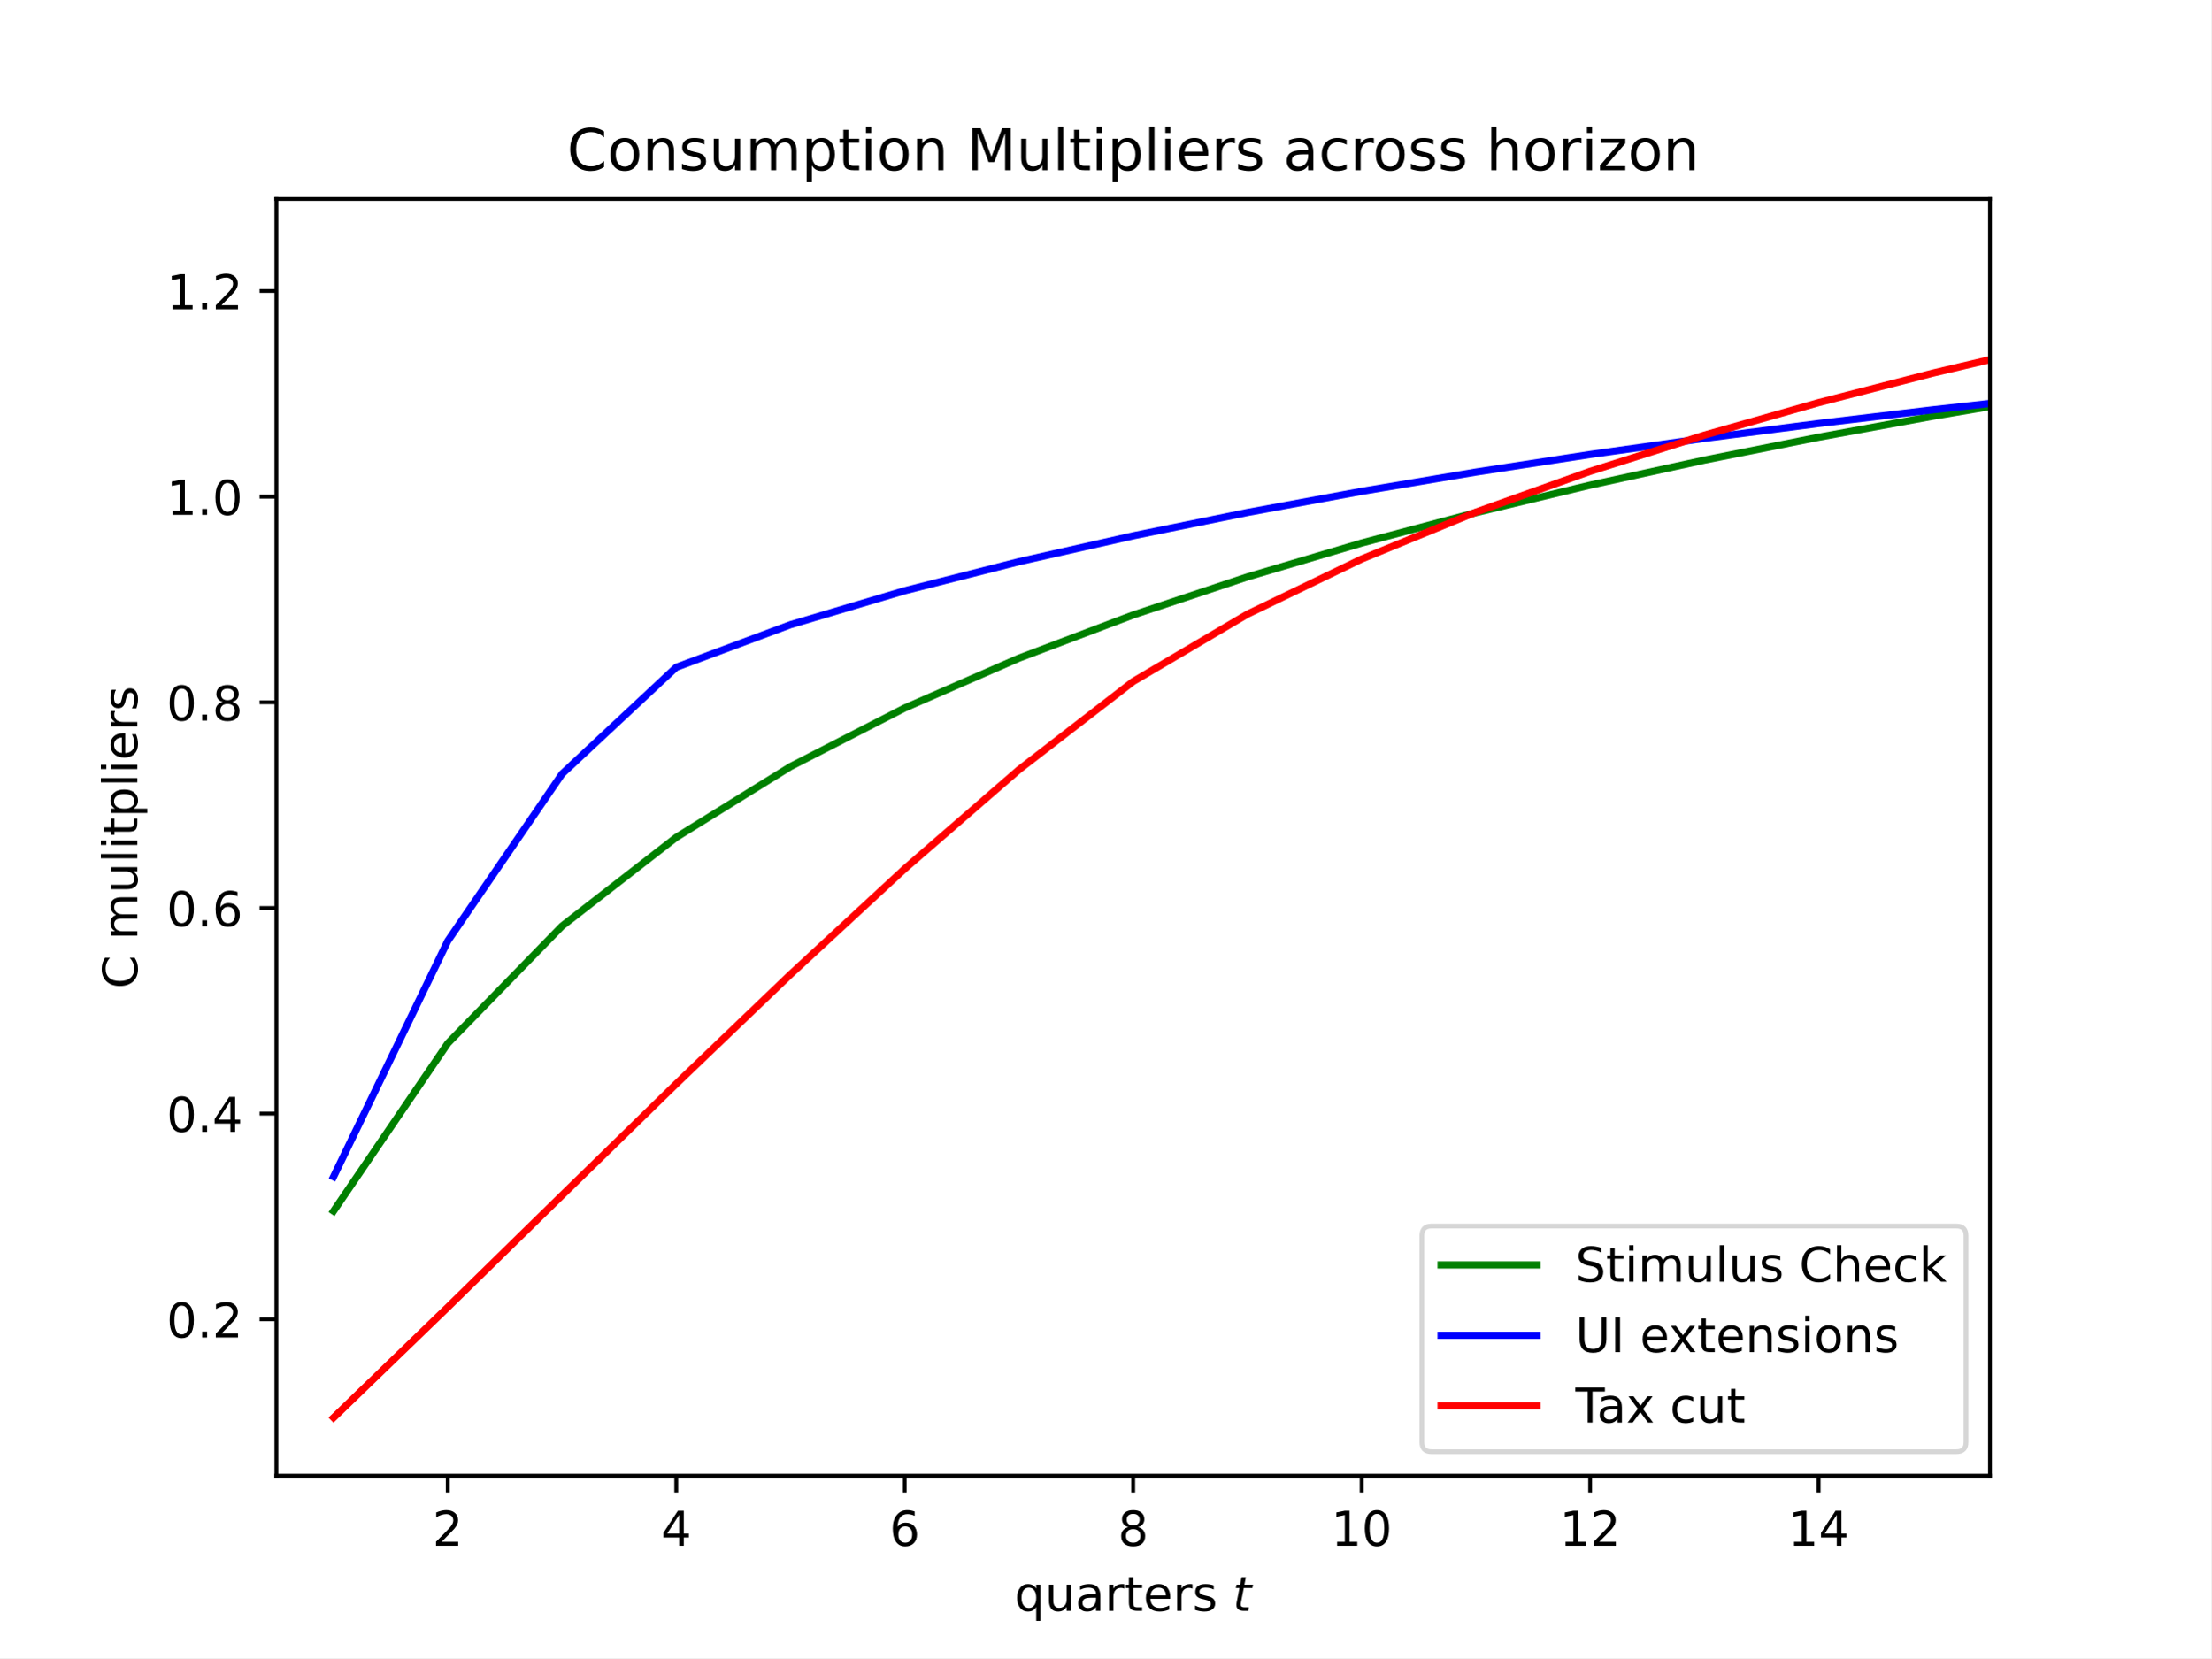
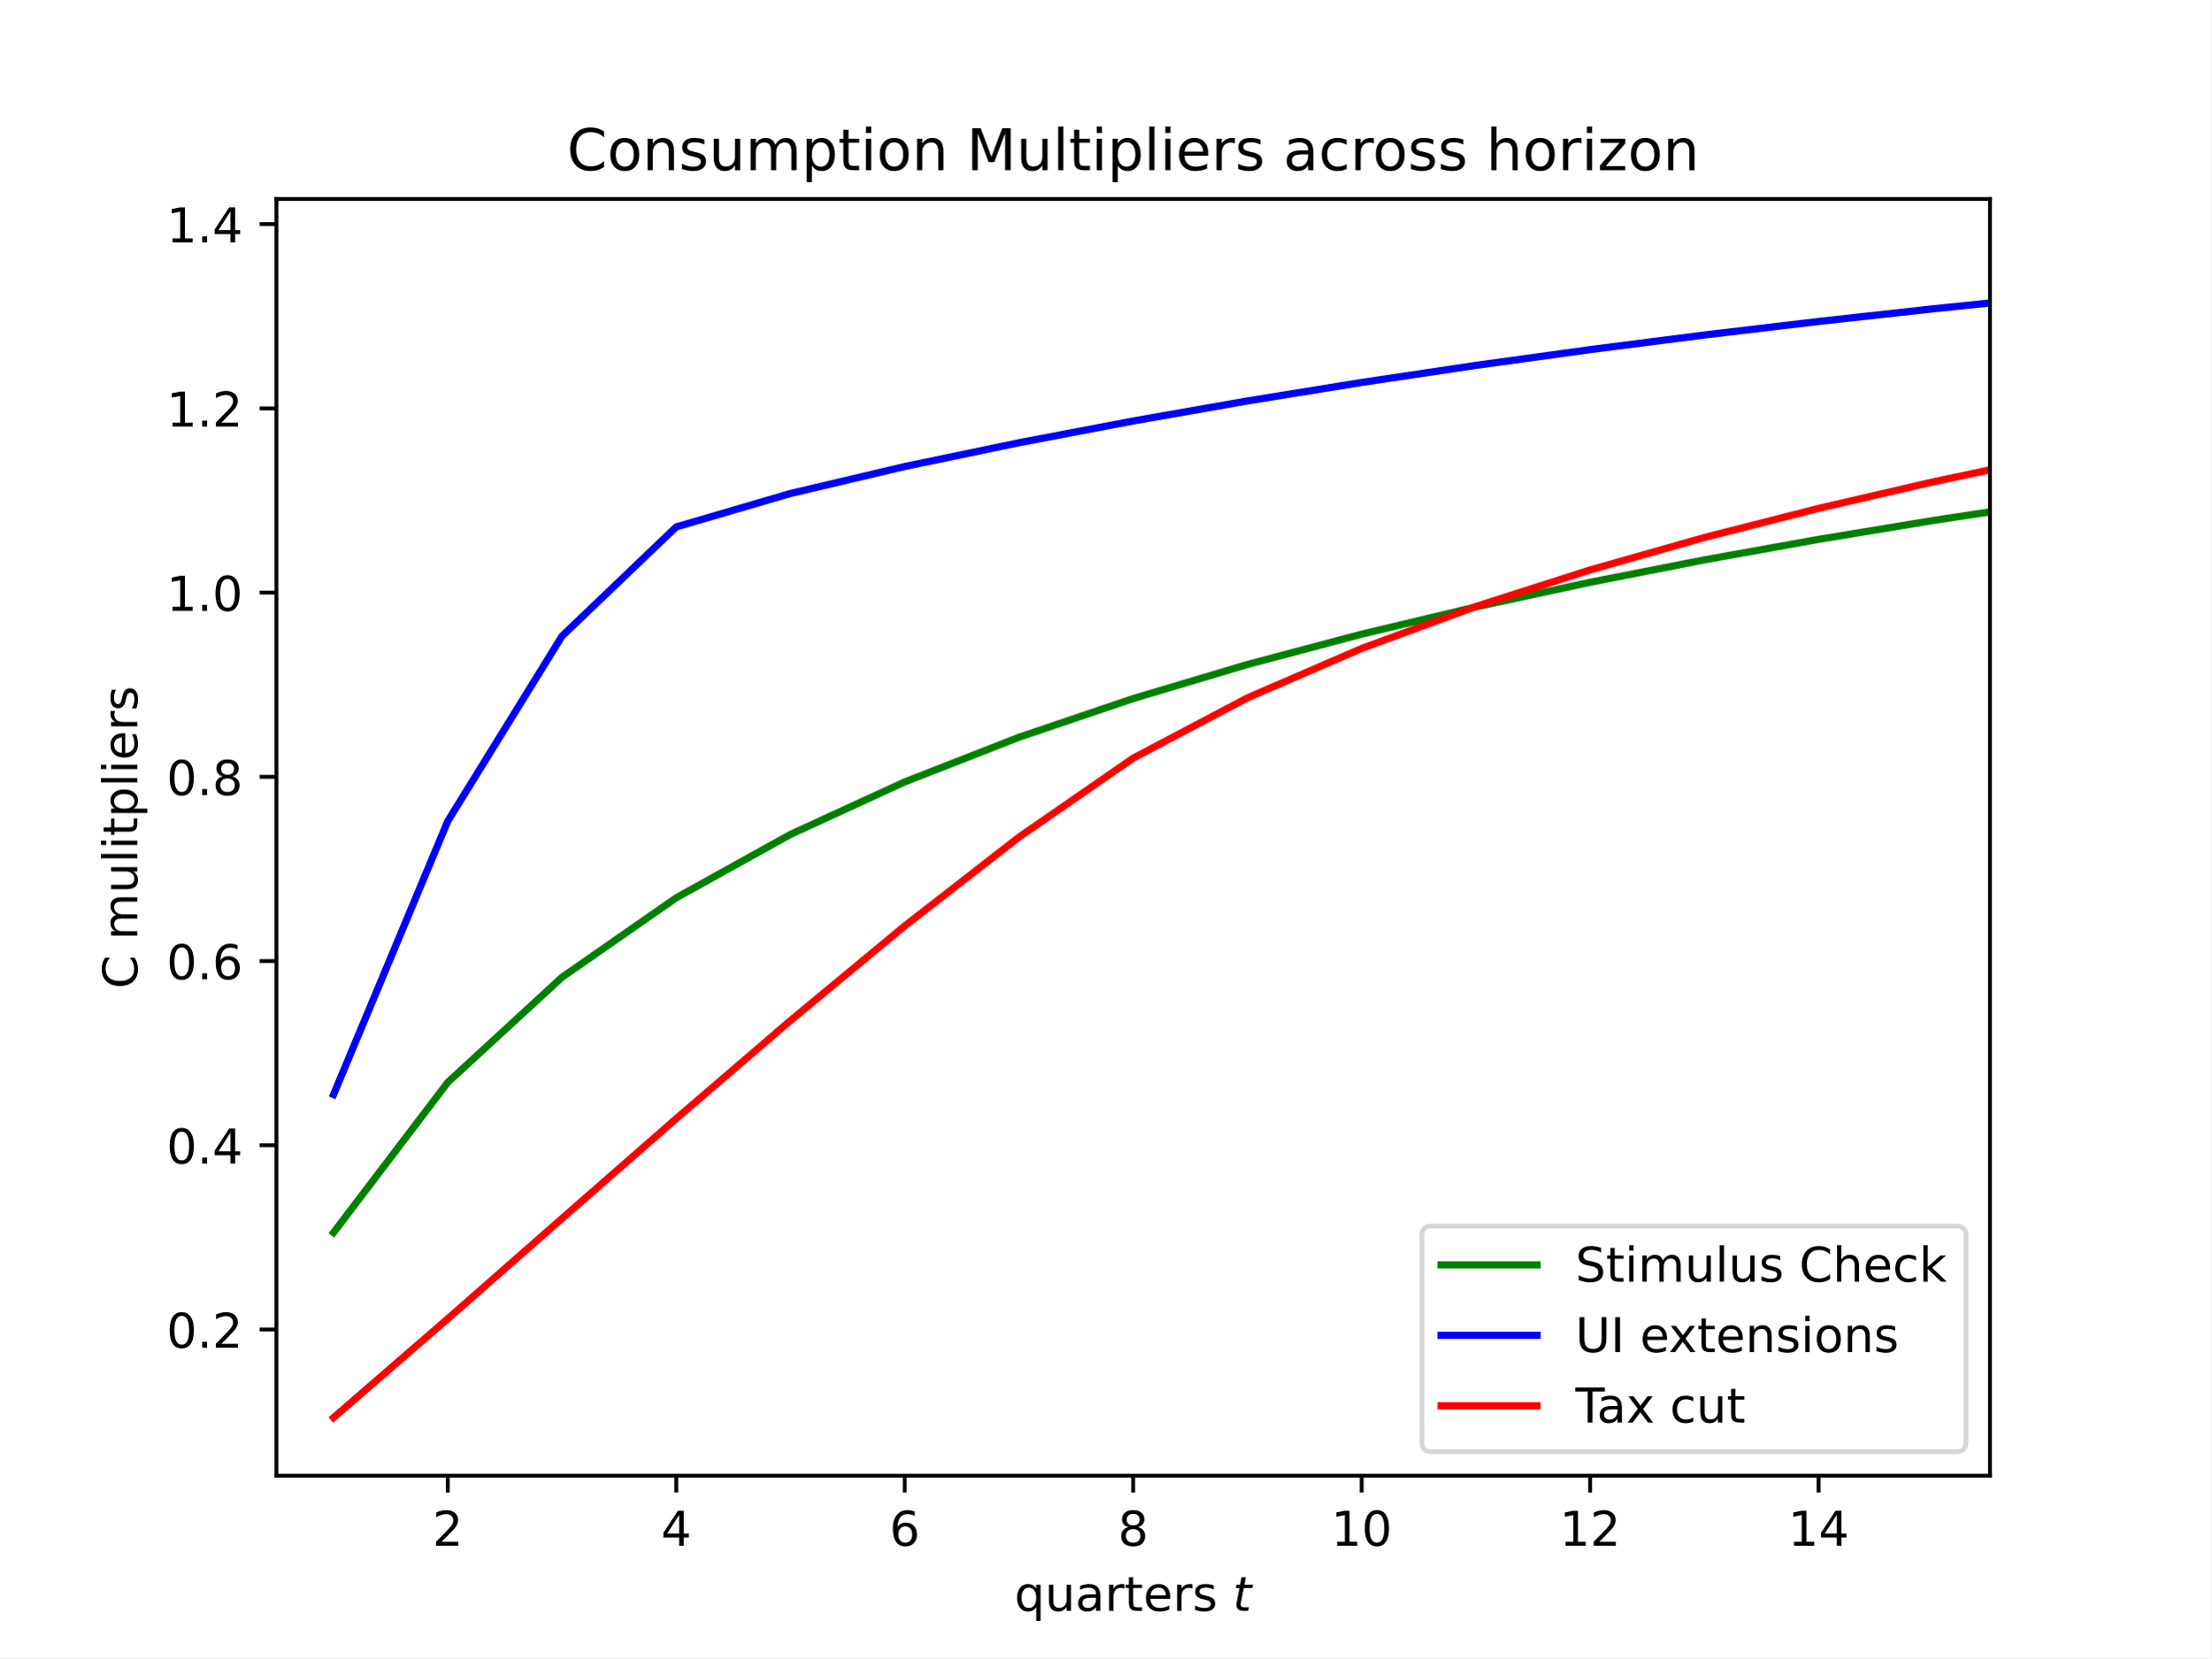
<svg xmlns="http://www.w3.org/2000/svg" xmlns:xlink="http://www.w3.org/1999/xlink" width="460.8pt" height="345.6pt" viewBox="0 0 460.8 345.6" version="1.1">
  <defs>
    <style type="text/css">*{stroke-linejoin: round; stroke-linecap: butt}</style>
  </defs>
  <g id="figure_1">
    <g id="patch_1">
      <path d="M 0 345.6  L 460.8 345.6  L 460.8 0  L 0 0  z " style="fill: #ffffff" />
    </g>
    <g id="axes_1">
      <g id="patch_2">
        <path d="M 57.6 307.584  L 414.72 307.584  L 414.72 41.472  L 57.6 41.472  z " style="fill: #ffffff" />
      </g>
      <g id="matplotlib.axis_1">
        <g id="xtick_1">
          <g id="line2d_1">
            <defs>
-               <path id="mcbf4e73755" d="M 0 0  L 0 3.5  " style="stroke: #000000; stroke-width: 0.8" />
-             </defs>
-             <g>
-               <use xlink:href="#mcbf4e73755" x="93.312" y="307.584" style="stroke: #000000; stroke-width: 0.8" />
+               <path id="m97ea730368" d="M 0 0  L 0 3.5  " style="stroke: #000000; stroke-width: 0.8" />
+             </defs>
+             <g>
+               <use xlink:href="#m97ea730368" x="93.312" y="307.584" style="stroke: #000000; stroke-width: 0.8" />
            </g>
          </g>
          <g id="text_1">
            <g transform="translate(90.13075 322.1824) scale(0.1 -0.1)">
              <defs>
                <path id="DejaVuSans-32" d="M 1228 531  L 3431 531  L 3431 0  L 469 0  L 469 531  Q 828 903 1448 1529  Q 2069 2156 2228 2338  Q 2531 2678 2651 2914  Q 2772 3150 2772 3378  Q 2772 3750 2511 3984  Q 2250 4219 1831 4219  Q 1534 4219 1204 4116  Q 875 4013 500 3803  L 500 4441  Q 881 4594 1212 4672  Q 1544 4750 1819 4750  Q 2544 4750 2975 4387  Q 3406 4025 3406 3419  Q 3406 3131 3298 2873  Q 3191 2616 2906 2266  Q 2828 2175 2409 1742  Q 1991 1309 1228 531  z " transform="scale(0.015625)" />
              </defs>
              <use xlink:href="#DejaVuSans-32" />
            </g>
          </g>
        </g>
        <g id="xtick_2">
          <g id="line2d_2">
            <g>
-               <use xlink:href="#mcbf4e73755" x="140.928" y="307.584" style="stroke: #000000; stroke-width: 0.8" />
+               <use xlink:href="#m97ea730368" x="140.928" y="307.584" style="stroke: #000000; stroke-width: 0.8" />
            </g>
          </g>
          <g id="text_2">
            <g transform="translate(137.7467 322.1824) scale(0.1 -0.1)">
              <defs>
                <path id="DejaVuSans-34" d="M 2419 4116  L 825 1625  L 2419 1625  L 2419 4116  z M 2253 4666  L 3047 4666  L 3047 1625  L 3713 1625  L 3713 1100  L 3047 1100  L 3047 0  L 2419 0  L 2419 1100  L 313 1100  L 313 1709  L 2253 4666  z " transform="scale(0.015625)" />
              </defs>
              <use xlink:href="#DejaVuSans-34" />
            </g>
          </g>
        </g>
        <g id="xtick_3">
          <g id="line2d_3">
            <g>
-               <use xlink:href="#mcbf4e73755" x="188.544" y="307.584" style="stroke: #000000; stroke-width: 0.8" />
+               <use xlink:href="#m97ea730368" x="188.544" y="307.584" style="stroke: #000000; stroke-width: 0.8" />
            </g>
          </g>
          <g id="text_3">
            <g transform="translate(185.3628 322.1824) scale(0.1 -0.1)">
              <defs>
                <path id="DejaVuSans-36" d="M 2113 2584  Q 1688 2584 1439 2293  Q 1191 2003 1191 1497  Q 1191 994 1439 701  Q 1688 409 2113 409  Q 2538 409 2786 701  Q 3034 994 3034 1497  Q 3034 2003 2786 2293  Q 2538 2584 2113 2584  z M 3366 4563  L 3366 3988  Q 3128 4100 2886 4159  Q 2644 4219 2406 4219  Q 1781 4219 1451 3797  Q 1122 3375 1075 2522  Q 1259 2794 1537 2939  Q 1816 3084 2150 3084  Q 2853 3084 3261 2657  Q 3669 2231 3669 1497  Q 3669 778 3244 343  Q 2819 -91 2113 -91  Q 1303 -91 875 529  Q 447 1150 447 2328  Q 447 3434 972 4092  Q 1497 4750 2381 4750  Q 2619 4750 2861 4703  Q 3103 4656 3366 4563  z " transform="scale(0.015625)" />
              </defs>
              <use xlink:href="#DejaVuSans-36" />
            </g>
          </g>
        </g>
        <g id="xtick_4">
          <g id="line2d_4">
            <g>
-               <use xlink:href="#mcbf4e73755" x="236.16" y="307.584" style="stroke: #000000; stroke-width: 0.8" />
+               <use xlink:href="#m97ea730368" x="236.16" y="307.584" style="stroke: #000000; stroke-width: 0.8" />
            </g>
          </g>
          <g id="text_4">
            <g transform="translate(232.9787 322.1824) scale(0.1 -0.1)">
              <defs>
                <path id="DejaVuSans-38" d="M 2034 2216  Q 1584 2216 1326 1975  Q 1069 1734 1069 1313  Q 1069 891 1326 650  Q 1584 409 2034 409  Q 2484 409 2743 651  Q 3003 894 3003 1313  Q 3003 1734 2745 1975  Q 2488 2216 2034 2216  z M 1403 2484  Q 997 2584 770 2862  Q 544 3141 544 3541  Q 544 4100 942 4425  Q 1341 4750 2034 4750  Q 2731 4750 3128 4425  Q 3525 4100 3525 3541  Q 3525 3141 3298 2862  Q 3072 2584 2669 2484  Q 3125 2378 3379 2068  Q 3634 1759 3634 1313  Q 3634 634 3220 271  Q 2806 -91 2034 -91  Q 1263 -91 848 271  Q 434 634 434 1313  Q 434 1759 690 2068  Q 947 2378 1403 2484  z M 1172 3481  Q 1172 3119 1398 2916  Q 1625 2713 2034 2713  Q 2441 2713 2670 2916  Q 2900 3119 2900 3481  Q 2900 3844 2670 4047  Q 2441 4250 2034 4250  Q 1625 4250 1398 4047  Q 1172 3844 1172 3481  z " transform="scale(0.015625)" />
              </defs>
              <use xlink:href="#DejaVuSans-38" />
            </g>
          </g>
        </g>
        <g id="xtick_5">
          <g id="line2d_5">
            <g>
-               <use xlink:href="#mcbf4e73755" x="283.776" y="307.584" style="stroke: #000000; stroke-width: 0.8" />
+               <use xlink:href="#m97ea730368" x="283.776" y="307.584" style="stroke: #000000; stroke-width: 0.8" />
            </g>
          </g>
          <g id="text_5">
            <g transform="translate(277.4135 322.1824) scale(0.1 -0.1)">
              <defs>
                <path id="DejaVuSans-31" d="M 794 531  L 1825 531  L 1825 4091  L 703 3866  L 703 4441  L 1819 4666  L 2450 4666  L 2450 531  L 3481 531  L 3481 0  L 794 0  L 794 531  z " transform="scale(0.015625)" />
                <path id="DejaVuSans-30" d="M 2034 4250  Q 1547 4250 1301 3770  Q 1056 3291 1056 2328  Q 1056 1369 1301 889  Q 1547 409 2034 409  Q 2525 409 2770 889  Q 3016 1369 3016 2328  Q 3016 3291 2770 3770  Q 2525 4250 2034 4250  z M 2034 4750  Q 2819 4750 3233 4129  Q 3647 3509 3647 2328  Q 3647 1150 3233 529  Q 2819 -91 2034 -91  Q 1250 -91 836 529  Q 422 1150 422 2328  Q 422 3509 836 4129  Q 1250 4750 2034 4750  z " transform="scale(0.015625)" />
              </defs>
              <use xlink:href="#DejaVuSans-31" />
              <use xlink:href="#DejaVuSans-30" x="63.623" />
            </g>
          </g>
        </g>
        <g id="xtick_6">
          <g id="line2d_6">
            <g>
-               <use xlink:href="#mcbf4e73755" x="331.392" y="307.584" style="stroke: #000000; stroke-width: 0.8" />
+               <use xlink:href="#m97ea730368" x="331.392" y="307.584" style="stroke: #000000; stroke-width: 0.8" />
            </g>
          </g>
          <g id="text_6">
            <g transform="translate(325.0295 322.1824) scale(0.1 -0.1)">
              <use xlink:href="#DejaVuSans-31" />
              <use xlink:href="#DejaVuSans-32" x="63.623" />
            </g>
          </g>
        </g>
        <g id="xtick_7">
          <g id="line2d_7">
            <g>
-               <use xlink:href="#mcbf4e73755" x="379.008" y="307.584" style="stroke: #000000; stroke-width: 0.8" />
+               <use xlink:href="#m97ea730368" x="379.008" y="307.584" style="stroke: #000000; stroke-width: 0.8" />
            </g>
          </g>
          <g id="text_7">
            <g transform="translate(372.6455 322.1824) scale(0.1 -0.1)">
              <use xlink:href="#DejaVuSans-31" />
              <use xlink:href="#DejaVuSans-34" x="63.623" />
            </g>
          </g>
        </g>
        <g id="text_8">
          <g transform="translate(211.41 335.8403) scale(0.1 -0.1)">
            <defs>
              <path id="DejaVuSans-71" d="M 947 1747  Q 947 1113 1208 752  Q 1469 391 1925 391  Q 2381 391 2643 752  Q 2906 1113 2906 1747  Q 2906 2381 2643 2742  Q 2381 3103 1925 3103  Q 1469 3103 1208 2742  Q 947 2381 947 1747  z M 2906 525  Q 2725 213 2448 61  Q 2172 -91 1784 -91  Q 1150 -91 751 415  Q 353 922 353 1747  Q 353 2572 751 3078  Q 1150 3584 1784 3584  Q 2172 3584 2448 3432  Q 2725 3281 2906 2969  L 2906 3500  L 3481 3500  L 3481 -1331  L 2906 -1331  L 2906 525  z " transform="scale(0.015625)" />
              <path id="DejaVuSans-75" d="M 544 1381  L 544 3500  L 1119 3500  L 1119 1403  Q 1119 906 1312 657  Q 1506 409 1894 409  Q 2359 409 2629 706  Q 2900 1003 2900 1516  L 2900 3500  L 3475 3500  L 3475 0  L 2900 0  L 2900 538  Q 2691 219 2414 64  Q 2138 -91 1772 -91  Q 1169 -91 856 284  Q 544 659 544 1381  z M 1991 3584  L 1991 3584  z " transform="scale(0.015625)" />
              <path id="DejaVuSans-61" d="M 2194 1759  Q 1497 1759 1228 1600  Q 959 1441 959 1056  Q 959 750 1161 570  Q 1363 391 1709 391  Q 2188 391 2477 730  Q 2766 1069 2766 1631  L 2766 1759  L 2194 1759  z M 3341 1997  L 3341 0  L 2766 0  L 2766 531  Q 2569 213 2275 61  Q 1981 -91 1556 -91  Q 1019 -91 701 211  Q 384 513 384 1019  Q 384 1609 779 1909  Q 1175 2209 1959 2209  L 2766 2209  L 2766 2266  Q 2766 2663 2505 2880  Q 2244 3097 1772 3097  Q 1472 3097 1187 3025  Q 903 2953 641 2809  L 641 3341  Q 956 3463 1253 3523  Q 1550 3584 1831 3584  Q 2591 3584 2966 3190  Q 3341 2797 3341 1997  z " transform="scale(0.015625)" />
              <path id="DejaVuSans-72" d="M 2631 2963  Q 2534 3019 2420 3045  Q 2306 3072 2169 3072  Q 1681 3072 1420 2755  Q 1159 2438 1159 1844  L 1159 0  L 581 0  L 581 3500  L 1159 3500  L 1159 2956  Q 1341 3275 1631 3429  Q 1922 3584 2338 3584  Q 2397 3584 2469 3576  Q 2541 3569 2628 3553  L 2631 2963  z " transform="scale(0.015625)" />
              <path id="DejaVuSans-74" d="M 1172 4494  L 1172 3500  L 2356 3500  L 2356 3053  L 1172 3053  L 1172 1153  Q 1172 725 1289 603  Q 1406 481 1766 481  L 2356 481  L 2356 0  L 1766 0  Q 1100 0 847 248  Q 594 497 594 1153  L 594 3053  L 172 3053  L 172 3500  L 594 3500  L 594 4494  L 1172 4494  z " transform="scale(0.015625)" />
              <path id="DejaVuSans-65" d="M 3597 1894  L 3597 1613  L 953 1613  Q 991 1019 1311 708  Q 1631 397 2203 397  Q 2534 397 2845 478  Q 3156 559 3463 722  L 3463 178  Q 3153 47 2828 -22  Q 2503 -91 2169 -91  Q 1331 -91 842 396  Q 353 884 353 1716  Q 353 2575 817 3079  Q 1281 3584 2069 3584  Q 2775 3584 3186 3129  Q 3597 2675 3597 1894  z M 3022 2063  Q 3016 2534 2758 2815  Q 2500 3097 2075 3097  Q 1594 3097 1305 2825  Q 1016 2553 972 2059  L 3022 2063  z " transform="scale(0.015625)" />
              <path id="DejaVuSans-73" d="M 2834 3397  L 2834 2853  Q 2591 2978 2328 3040  Q 2066 3103 1784 3103  Q 1356 3103 1142 2972  Q 928 2841 928 2578  Q 928 2378 1081 2264  Q 1234 2150 1697 2047  L 1894 2003  Q 2506 1872 2764 1633  Q 3022 1394 3022 966  Q 3022 478 2636 193  Q 2250 -91 1575 -91  Q 1294 -91 989 -36  Q 684 19 347 128  L 347 722  Q 666 556 975 473  Q 1284 391 1588 391  Q 1994 391 2212 530  Q 2431 669 2431 922  Q 2431 1156 2273 1281  Q 2116 1406 1581 1522  L 1381 1569  Q 847 1681 609 1914  Q 372 2147 372 2553  Q 372 3047 722 3315  Q 1072 3584 1716 3584  Q 2034 3584 2315 3537  Q 2597 3491 2834 3397  z " transform="scale(0.015625)" />
              <path id="DejaVuSans-20" transform="scale(0.015625)" />
              <path id="DejaVuSans-Oblique-74" d="M 2706 3500  L 2619 3053  L 1472 3053  L 1100 1153  Q 1081 1047 1072 975  Q 1063 903 1063 863  Q 1063 663 1183 572  Q 1303 481 1569 481  L 2150 481  L 2053 0  L 1503 0  Q 991 0 739 200  Q 488 400 488 806  Q 488 878 497 964  Q 506 1050 525 1153  L 897 3053  L 409 3053  L 500 3500  L 978 3500  L 1172 4494  L 1747 4494  L 1556 3500  L 2706 3500  z " transform="scale(0.015625)" />
            </defs>
            <use xlink:href="#DejaVuSans-71" transform="translate(0 0.78125)" />
            <use xlink:href="#DejaVuSans-75" transform="translate(63.47656 0.78125)" />
            <use xlink:href="#DejaVuSans-61" transform="translate(126.8555 0.78125)" />
            <use xlink:href="#DejaVuSans-72" transform="translate(188.1348 0.78125)" />
            <use xlink:href="#DejaVuSans-74" transform="translate(229.248 0.78125)" />
            <use xlink:href="#DejaVuSans-65" transform="translate(268.457 0.78125)" />
            <use xlink:href="#DejaVuSans-72" transform="translate(329.9805 0.78125)" />
            <use xlink:href="#DejaVuSans-73" transform="translate(371.0938 0.78125)" />
            <use xlink:href="#DejaVuSans-20" transform="translate(423.1934 0.78125)" />
            <use xlink:href="#DejaVuSans-Oblique-74" transform="translate(454.9805 0.78125)" />
          </g>
        </g>
      </g>
      <g id="matplotlib.axis_2">
        <g id="ytick_1">
          <g id="line2d_8">
            <defs>
-               <path id="m6ea2e66359" d="M 0 0  L -3.5 0  " style="stroke: #000000; stroke-width: 0.8" />
-             </defs>
-             <g>
-               <use xlink:href="#m6ea2e66359" x="57.6" y="274.983" style="stroke: #000000; stroke-width: 0.8" />
+               <path id="m1422078fab" d="M 0 0  L -3.5 0  " style="stroke: #000000; stroke-width: 0.8" />
+             </defs>
+             <g>
+               <use xlink:href="#m1422078fab" x="57.6" y="277.119" style="stroke: #000000; stroke-width: 0.8" />
            </g>
          </g>
          <g id="text_9">
-             <g transform="translate(34.69687 278.7825) scale(0.1 -0.1)">
+             <g transform="translate(34.69687 280.9183) scale(0.1 -0.1)">
              <defs>
                <path id="DejaVuSans-2e" d="M 684 794  L 1344 794  L 1344 0  L 684 0  L 684 794  z " transform="scale(0.015625)" />
              </defs>
              <use xlink:href="#DejaVuSans-30" />
              <use xlink:href="#DejaVuSans-2e" x="63.623" />
              <use xlink:href="#DejaVuSans-32" x="95.41" />
            </g>
          </g>
        </g>
        <g id="ytick_2">
          <g id="line2d_9">
            <g>
-               <use xlink:href="#m6ea2e66359" x="57.6" y="232.116" style="stroke: #000000; stroke-width: 0.8" />
+               <use xlink:href="#m1422078fab" x="57.6" y="238.717" style="stroke: #000000; stroke-width: 0.8" />
            </g>
          </g>
          <g id="text_10">
-             <g transform="translate(34.69687 235.9153) scale(0.1 -0.1)">
+             <g transform="translate(34.69687 242.5161) scale(0.1 -0.1)">
              <use xlink:href="#DejaVuSans-30" />
              <use xlink:href="#DejaVuSans-2e" x="63.623" />
              <use xlink:href="#DejaVuSans-34" x="95.41" />
            </g>
          </g>
        </g>
        <g id="ytick_3">
          <g id="line2d_10">
            <g>
-               <use xlink:href="#m6ea2e66359" x="57.6" y="189.249" style="stroke: #000000; stroke-width: 0.8" />
+               <use xlink:href="#m1422078fab" x="57.6" y="200.315" style="stroke: #000000; stroke-width: 0.8" />
            </g>
          </g>
          <g id="text_11">
-             <g transform="translate(34.69687 193.0481) scale(0.1 -0.1)">
+             <g transform="translate(34.69687 204.1139) scale(0.1 -0.1)">
              <use xlink:href="#DejaVuSans-30" />
              <use xlink:href="#DejaVuSans-2e" x="63.623" />
              <use xlink:href="#DejaVuSans-36" x="95.41" />
            </g>
          </g>
        </g>
        <g id="ytick_4">
          <g id="line2d_11">
            <g>
-               <use xlink:href="#m6ea2e66359" x="57.6" y="146.382" style="stroke: #000000; stroke-width: 0.8" />
+               <use xlink:href="#m1422078fab" x="57.6" y="161.912" style="stroke: #000000; stroke-width: 0.8" />
            </g>
          </g>
          <g id="text_12">
-             <g transform="translate(34.69687 150.1809) scale(0.1 -0.1)">
+             <g transform="translate(34.69687 165.7117) scale(0.1 -0.1)">
              <use xlink:href="#DejaVuSans-30" />
              <use xlink:href="#DejaVuSans-2e" x="63.623" />
              <use xlink:href="#DejaVuSans-38" x="95.41" />
            </g>
          </g>
        </g>
        <g id="ytick_5">
          <g id="line2d_12">
            <g>
-               <use xlink:href="#m6ea2e66359" x="57.6" y="103.514" style="stroke: #000000; stroke-width: 0.8" />
+               <use xlink:href="#m1422078fab" x="57.6" y="123.51" style="stroke: #000000; stroke-width: 0.8" />
            </g>
          </g>
          <g id="text_13">
-             <g transform="translate(34.69687 107.3137) scale(0.1 -0.1)">
+             <g transform="translate(34.69687 127.3095) scale(0.1 -0.1)">
              <use xlink:href="#DejaVuSans-31" />
              <use xlink:href="#DejaVuSans-2e" x="63.623" />
              <use xlink:href="#DejaVuSans-30" x="95.41" />
            </g>
          </g>
        </g>
        <g id="ytick_6">
          <g id="line2d_13">
            <g>
-               <use xlink:href="#m6ea2e66359" x="57.6" y="60.647" style="stroke: #000000; stroke-width: 0.8" />
+               <use xlink:href="#m1422078fab" x="57.6" y="85.108" style="stroke: #000000; stroke-width: 0.8" />
            </g>
          </g>
          <g id="text_14">
-             <g transform="translate(34.69687 64.44647) scale(0.1 -0.1)">
+             <g transform="translate(34.69687 88.90728) scale(0.1 -0.1)">
              <use xlink:href="#DejaVuSans-31" />
              <use xlink:href="#DejaVuSans-2e" x="63.623" />
              <use xlink:href="#DejaVuSans-32" x="95.41" />
            </g>
          </g>
        </g>
-         <g id="text_15">
+         <g id="ytick_7">
+           <g id="line2d_14">
+             <g>
+               <use xlink:href="#m1422078fab" x="57.6" y="46.706" style="stroke: #000000; stroke-width: 0.8" />
+             </g>
+           </g>
+           <g id="text_15">
+             <g transform="translate(34.69687 50.50509) scale(0.1 -0.1)">
+               <use xlink:href="#DejaVuSans-31" />
+               <use xlink:href="#DejaVuSans-2e" x="63.623" />
+               <use xlink:href="#DejaVuSans-34" x="95.41" />
+             </g>
+           </g>
+         </g>
+         <g id="text_16">
          <g transform="translate(28.61719 206.0749) rotate(-90) scale(0.1 -0.1)">
            <defs>
              <path id="DejaVuSans-43" d="M 4122 4306  L 4122 3641  Q 3803 3938 3442 4084  Q 3081 4231 2675 4231  Q 1875 4231 1450 3742  Q 1025 3253 1025 2328  Q 1025 1406 1450 917  Q 1875 428 2675 428  Q 3081 428 3442 575  Q 3803 722 4122 1019  L 4122 359  Q 3791 134 3420 21  Q 3050 -91 2638 -91  Q 1578 -91 968 557  Q 359 1206 359 2328  Q 359 3453 968 4101  Q 1578 4750 2638 4750  Q 3056 4750 3426 4639  Q 3797 4528 4122 4306  z " transform="scale(0.015625)" />
              <path id="DejaVuSans-6d" d="M 3328 2828  Q 3544 3216 3844 3400  Q 4144 3584 4550 3584  Q 5097 3584 5394 3201  Q 5691 2819 5691 2113  L 5691 0  L 5113 0  L 5113 2094  Q 5113 2597 4934 2840  Q 4756 3084 4391 3084  Q 3944 3084 3684 2787  Q 3425 2491 3425 1978  L 3425 0  L 2847 0  L 2847 2094  Q 2847 2600 2669 2842  Q 2491 3084 2119 3084  Q 1678 3084 1418 2786  Q 1159 2488 1159 1978  L 1159 0  L 581 0  L 581 3500  L 1159 3500  L 1159 2956  Q 1356 3278 1631 3431  Q 1906 3584 2284 3584  Q 2666 3584 2933 3390  Q 3200 3197 3328 2828  z " transform="scale(0.015625)" />
              <path id="DejaVuSans-6c" d="M 603 4863  L 1178 4863  L 1178 0  L 603 0  L 603 4863  z " transform="scale(0.015625)" />
              <path id="DejaVuSans-69" d="M 603 3500  L 1178 3500  L 1178 0  L 603 0  L 603 3500  z M 603 4863  L 1178 4863  L 1178 4134  L 603 4134  L 603 4863  z " transform="scale(0.015625)" />
              <path id="DejaVuSans-70" d="M 1159 525  L 1159 -1331  L 581 -1331  L 581 3500  L 1159 3500  L 1159 2969  Q 1341 3281 1617 3432  Q 1894 3584 2278 3584  Q 2916 3584 3314 3078  Q 3713 2572 3713 1747  Q 3713 922 3314 415  Q 2916 -91 2278 -91  Q 1894 -91 1617 61  Q 1341 213 1159 525  z M 3116 1747  Q 3116 2381 2855 2742  Q 2594 3103 2138 3103  Q 1681 3103 1420 2742  Q 1159 2381 1159 1747  Q 1159 1113 1420 752  Q 1681 391 2138 391  Q 2594 391 2855 752  Q 3116 1113 3116 1747  z " transform="scale(0.015625)" />
            </defs>
            <use xlink:href="#DejaVuSans-43" />
            <use xlink:href="#DejaVuSans-20" x="69.824" />
            <use xlink:href="#DejaVuSans-6d" x="101.611" />
            <use xlink:href="#DejaVuSans-75" x="199.023" />
            <use xlink:href="#DejaVuSans-6c" x="262.402" />
            <use xlink:href="#DejaVuSans-69" x="290.186" />
            <use xlink:href="#DejaVuSans-74" x="317.969" />
            <use xlink:href="#DejaVuSans-70" x="357.178" />
            <use xlink:href="#DejaVuSans-6c" x="420.654" />
            <use xlink:href="#DejaVuSans-69" x="448.438" />
            <use xlink:href="#DejaVuSans-65" x="476.221" />
            <use xlink:href="#DejaVuSans-72" x="537.744" />
            <use xlink:href="#DejaVuSans-73" x="578.857" />
          </g>
        </g>
      </g>
-       <g id="line2d_14">
-         <path d="M 69.504 252.43  L 93.312 217.466  L 117.12 193.02  L 140.928 174.53  L 164.736 159.778  L 188.544 147.564  L 212.352 137.177  L 236.16 128.168  L 259.968 120.239  L 283.776 113.181  L 307.584 106.844  L 331.392 101.111  L 355.2 95.895  L 379.008 91.126  L 402.816 86.746  L 426.624 82.708  L 450.432 78.973  L 461.8 77.319  " clip-path="url(#p84a6b31d6b)" style="fill: none; stroke: #008000; stroke-width: 1.5; stroke-linecap: square" />
-       </g>
      <g id="line2d_15">
-         <path d="M 69.504 245.264  L 93.312 196.116  L 117.12 161.31  L 140.928 139.077  L 164.736 130.202  L 188.544 123.12  L 212.352 117.066  L 236.16 111.674  L 259.968 106.812  L 283.776 102.403  L 307.584 98.388  L 331.392 94.721  L 355.2 91.357  L 379.008 88.262  L 402.816 85.404  L 426.624 82.756  L 450.432 80.295  L 461.8 79.199  " clip-path="url(#p84a6b31d6b)" style="fill: none; stroke: #0000ff; stroke-width: 1.5; stroke-linecap: square" />
+         <path d="M 69.504 256.915  L 93.312 225.593  L 117.12 203.693  L 140.928 187.129  L 164.736 173.913  L 188.544 162.972  L 212.352 153.666  L 236.16 145.596  L 259.968 138.493  L 283.776 132.17  L 307.584 126.493  L 331.392 121.357  L 355.2 116.685  L 379.008 112.412  L 402.816 108.488  L 426.624 104.871  L 450.432 101.525  L 461.8 100.043  " clip-path="url(#pddb83b4be2)" style="fill: none; stroke: #008000; stroke-width: 1.5; stroke-linecap: square" />
      </g>
      <g id="line2d_16">
-         <path d="M 69.504 295.488  L 93.312 272.471  L 117.12 249.145  L 140.928 225.907  L 164.736 203.089  L 188.544 181.08  L 212.352 160.422  L 236.16 142.035  L 259.968 128.006  L 283.776 116.509  L 307.584 106.741  L 331.392 98.234  L 355.2 90.691  L 379.008 83.913  L 402.816 77.761  L 426.624 72.135  L 450.432 66.956  L 461.8 64.669  " clip-path="url(#p84a6b31d6b)" style="fill: none; stroke: #ff0000; stroke-width: 1.5; stroke-linecap: square" />
+         <path d="M 69.504 228.145  L 93.312 171.144  L 117.12 132.582  L 140.928 109.818  L 164.736 102.847  L 188.544 97.231  L 212.352 92.272  L 236.16 87.736  L 259.968 83.558  L 283.776 79.704  L 307.584 76.147  L 331.392 72.86  L 355.2 69.816  L 379.008 66.991  L 402.816 64.364  L 426.624 61.913  L 450.432 59.623  L 461.8 58.598  " clip-path="url(#pddb83b4be2)" style="fill: none; stroke: #0000ff; stroke-width: 1.5; stroke-linecap: square" />
+       </g>
+       <g id="line2d_17">
+         <path d="M 69.504 295.488  L 93.312 274.868  L 117.12 253.972  L 140.928 233.154  L 164.736 212.714  L 188.544 192.997  L 212.352 174.49  L 236.16 158.018  L 259.968 145.451  L 283.776 135.151  L 307.584 126.401  L 331.392 118.78  L 355.2 112.022  L 379.008 105.95  L 402.816 100.439  L 426.624 95.399  L 450.432 90.76  L 461.8 88.711  " clip-path="url(#pddb83b4be2)" style="fill: none; stroke: #ff0000; stroke-width: 1.5; stroke-linecap: square" />
      </g>
      <g id="patch_3">
        <path d="M 57.6 307.584  L 57.6 41.472  " style="fill: none; stroke: #000000; stroke-width: 0.8; stroke-linejoin: miter; stroke-linecap: square" />
      </g>
      <g id="patch_4">
        <path d="M 414.72 307.584  L 414.72 41.472  " style="fill: none; stroke: #000000; stroke-width: 0.8; stroke-linejoin: miter; stroke-linecap: square" />
      </g>
      <g id="patch_5">
        <path d="M 57.6 307.584  L 414.72 307.584  " style="fill: none; stroke: #000000; stroke-width: 0.8; stroke-linejoin: miter; stroke-linecap: square" />
      </g>
      <g id="patch_6">
        <path d="M 57.6 41.472  L 414.72 41.472  " style="fill: none; stroke: #000000; stroke-width: 0.8; stroke-linejoin: miter; stroke-linecap: square" />
      </g>
-       <g id="text_16">
+       <g id="text_17">
        <g transform="translate(118.1494 35.472) scale(0.12 -0.12)">
          <defs>
            <path id="DejaVuSans-6f" d="M 1959 3097  Q 1497 3097 1228 2736  Q 959 2375 959 1747  Q 959 1119 1226 758  Q 1494 397 1959 397  Q 2419 397 2687 759  Q 2956 1122 2956 1747  Q 2956 2369 2687 2733  Q 2419 3097 1959 3097  z M 1959 3584  Q 2709 3584 3137 3096  Q 3566 2609 3566 1747  Q 3566 888 3137 398  Q 2709 -91 1959 -91  Q 1206 -91 779 398  Q 353 888 353 1747  Q 353 2609 779 3096  Q 1206 3584 1959 3584  z " transform="scale(0.015625)" />
            <path id="DejaVuSans-6e" d="M 3513 2113  L 3513 0  L 2938 0  L 2938 2094  Q 2938 2591 2744 2837  Q 2550 3084 2163 3084  Q 1697 3084 1428 2787  Q 1159 2491 1159 1978  L 1159 0  L 581 0  L 581 3500  L 1159 3500  L 1159 2956  Q 1366 3272 1645 3428  Q 1925 3584 2291 3584  Q 2894 3584 3203 3211  Q 3513 2838 3513 2113  z " transform="scale(0.015625)" />
            <path id="DejaVuSans-4d" d="M 628 4666  L 1569 4666  L 2759 1491  L 3956 4666  L 4897 4666  L 4897 0  L 4281 0  L 4281 4097  L 3078 897  L 2444 897  L 1241 4097  L 1241 0  L 628 0  L 628 4666  z " transform="scale(0.015625)" />
            <path id="DejaVuSans-63" d="M 3122 3366  L 3122 2828  Q 2878 2963 2633 3030  Q 2388 3097 2138 3097  Q 1578 3097 1268 2742  Q 959 2388 959 1747  Q 959 1106 1268 751  Q 1578 397 2138 397  Q 2388 397 2633 464  Q 2878 531 3122 666  L 3122 134  Q 2881 22 2623 -34  Q 2366 -91 2075 -91  Q 1284 -91 818 406  Q 353 903 353 1747  Q 353 2603 823 3093  Q 1294 3584 2113 3584  Q 2378 3584 2631 3529  Q 2884 3475 3122 3366  z " transform="scale(0.015625)" />
            <path id="DejaVuSans-68" d="M 3513 2113  L 3513 0  L 2938 0  L 2938 2094  Q 2938 2591 2744 2837  Q 2550 3084 2163 3084  Q 1697 3084 1428 2787  Q 1159 2491 1159 1978  L 1159 0  L 581 0  L 581 4863  L 1159 4863  L 1159 2956  Q 1366 3272 1645 3428  Q 1925 3584 2291 3584  Q 2894 3584 3203 3211  Q 3513 2838 3513 2113  z " transform="scale(0.015625)" />
            <path id="DejaVuSans-7a" d="M 353 3500  L 3084 3500  L 3084 2975  L 922 459  L 3084 459  L 3084 0  L 275 0  L 275 525  L 2438 3041  L 353 3041  L 353 3500  z " transform="scale(0.015625)" />
          </defs>
          <use xlink:href="#DejaVuSans-43" />
          <use xlink:href="#DejaVuSans-6f" x="69.824" />
          <use xlink:href="#DejaVuSans-6e" x="131.006" />
          <use xlink:href="#DejaVuSans-73" x="194.385" />
          <use xlink:href="#DejaVuSans-75" x="246.484" />
          <use xlink:href="#DejaVuSans-6d" x="309.863" />
          <use xlink:href="#DejaVuSans-70" x="407.275" />
          <use xlink:href="#DejaVuSans-74" x="470.752" />
          <use xlink:href="#DejaVuSans-69" x="509.961" />
          <use xlink:href="#DejaVuSans-6f" x="537.744" />
          <use xlink:href="#DejaVuSans-6e" x="598.926" />
          <use xlink:href="#DejaVuSans-20" x="662.305" />
          <use xlink:href="#DejaVuSans-4d" x="694.092" />
          <use xlink:href="#DejaVuSans-75" x="780.371" />
          <use xlink:href="#DejaVuSans-6c" x="843.75" />
          <use xlink:href="#DejaVuSans-74" x="871.533" />
          <use xlink:href="#DejaVuSans-69" x="910.742" />
          <use xlink:href="#DejaVuSans-70" x="938.525" />
          <use xlink:href="#DejaVuSans-6c" x="1002.002" />
          <use xlink:href="#DejaVuSans-69" x="1029.785" />
          <use xlink:href="#DejaVuSans-65" x="1057.568" />
          <use xlink:href="#DejaVuSans-72" x="1119.092" />
          <use xlink:href="#DejaVuSans-73" x="1160.205" />
          <use xlink:href="#DejaVuSans-20" x="1212.305" />
          <use xlink:href="#DejaVuSans-61" x="1244.092" />
          <use xlink:href="#DejaVuSans-63" x="1305.371" />
          <use xlink:href="#DejaVuSans-72" x="1360.352" />
          <use xlink:href="#DejaVuSans-6f" x="1399.215" />
          <use xlink:href="#DejaVuSans-73" x="1460.396" />
          <use xlink:href="#DejaVuSans-73" x="1512.496" />
          <use xlink:href="#DejaVuSans-20" x="1564.596" />
          <use xlink:href="#DejaVuSans-68" x="1596.383" />
          <use xlink:href="#DejaVuSans-6f" x="1659.762" />
          <use xlink:href="#DejaVuSans-72" x="1720.943" />
          <use xlink:href="#DejaVuSans-69" x="1762.057" />
          <use xlink:href="#DejaVuSans-7a" x="1789.84" />
          <use xlink:href="#DejaVuSans-6f" x="1842.33" />
          <use xlink:href="#DejaVuSans-6e" x="1903.512" />
        </g>
      </g>
      <g id="legend_1">
        <g id="patch_7">
          <path d="M 298.329 302.584  L 407.72 302.584  Q 409.72 302.584 409.72 300.584  L 409.72 257.55  Q 409.72 255.55 407.72 255.55  L 298.329 255.55  Q 296.329 255.55 296.329 257.55  L 296.329 300.584  Q 296.329 302.584 298.329 302.584  z " style="fill: #ffffff; opacity: 0.8; stroke: #cccccc; stroke-linejoin: miter" />
        </g>
-         <g id="line2d_17">
+         <g id="line2d_18">
          <path d="M 300.329 263.648  L 310.329 263.648  L 320.329 263.648  " style="fill: none; stroke: #008000; stroke-width: 1.5; stroke-linecap: square" />
        </g>
-         <g id="text_17">
+         <g id="text_18">
          <g transform="translate(328.3294 267.1481) scale(0.1 -0.1)">
            <defs>
              <path id="DejaVuSans-53" d="M 3425 4513  L 3425 3897  Q 3066 4069 2747 4153  Q 2428 4238 2131 4238  Q 1616 4238 1336 4038  Q 1056 3838 1056 3469  Q 1056 3159 1242 3001  Q 1428 2844 1947 2747  L 2328 2669  Q 3034 2534 3370 2195  Q 3706 1856 3706 1288  Q 3706 609 3251 259  Q 2797 -91 1919 -91  Q 1588 -91 1214 -16  Q 841 59 441 206  L 441 856  Q 825 641 1194 531  Q 1563 422 1919 422  Q 2459 422 2753 634  Q 3047 847 3047 1241  Q 3047 1584 2836 1778  Q 2625 1972 2144 2069  L 1759 2144  Q 1053 2284 737 2584  Q 422 2884 422 3419  Q 422 4038 858 4394  Q 1294 4750 2059 4750  Q 2388 4750 2728 4690  Q 3069 4631 3425 4513  z " transform="scale(0.015625)" />
              <path id="DejaVuSans-6b" d="M 581 4863  L 1159 4863  L 1159 1991  L 2875 3500  L 3609 3500  L 1753 1863  L 3688 0  L 2938 0  L 1159 1709  L 1159 0  L 581 0  L 581 4863  z " transform="scale(0.015625)" />
            </defs>
            <use xlink:href="#DejaVuSans-53" />
            <use xlink:href="#DejaVuSans-74" x="63.477" />
            <use xlink:href="#DejaVuSans-69" x="102.686" />
            <use xlink:href="#DejaVuSans-6d" x="130.469" />
            <use xlink:href="#DejaVuSans-75" x="227.881" />
            <use xlink:href="#DejaVuSans-6c" x="291.26" />
            <use xlink:href="#DejaVuSans-75" x="319.043" />
            <use xlink:href="#DejaVuSans-73" x="382.422" />
            <use xlink:href="#DejaVuSans-20" x="434.521" />
            <use xlink:href="#DejaVuSans-43" x="466.309" />
            <use xlink:href="#DejaVuSans-68" x="536.133" />
            <use xlink:href="#DejaVuSans-65" x="599.512" />
            <use xlink:href="#DejaVuSans-63" x="661.035" />
            <use xlink:href="#DejaVuSans-6b" x="716.016" />
          </g>
        </g>
-         <g id="line2d_18">
+         <g id="line2d_19">
          <path d="M 300.329 278.326  L 310.329 278.326  L 320.329 278.326  " style="fill: none; stroke: #0000ff; stroke-width: 1.5; stroke-linecap: square" />
        </g>
-         <g id="text_18">
+         <g id="text_19">
          <g transform="translate(328.3294 281.8262) scale(0.1 -0.1)">
            <defs>
              <path id="DejaVuSans-55" d="M 556 4666  L 1191 4666  L 1191 1831  Q 1191 1081 1462 751  Q 1734 422 2344 422  Q 2950 422 3222 751  Q 3494 1081 3494 1831  L 3494 4666  L 4128 4666  L 4128 1753  Q 4128 841 3676 375  Q 3225 -91 2344 -91  Q 1459 -91 1007 375  Q 556 841 556 1753  L 556 4666  z " transform="scale(0.015625)" />
              <path id="DejaVuSans-49" d="M 628 4666  L 1259 4666  L 1259 0  L 628 0  L 628 4666  z " transform="scale(0.015625)" />
              <path id="DejaVuSans-78" d="M 3513 3500  L 2247 1797  L 3578 0  L 2900 0  L 1881 1375  L 863 0  L 184 0  L 1544 1831  L 300 3500  L 978 3500  L 1906 2253  L 2834 3500  L 3513 3500  z " transform="scale(0.015625)" />
            </defs>
            <use xlink:href="#DejaVuSans-55" />
            <use xlink:href="#DejaVuSans-49" x="73.193" />
            <use xlink:href="#DejaVuSans-20" x="102.686" />
            <use xlink:href="#DejaVuSans-65" x="134.473" />
            <use xlink:href="#DejaVuSans-78" x="194.246" />
            <use xlink:href="#DejaVuSans-74" x="253.426" />
            <use xlink:href="#DejaVuSans-65" x="292.635" />
            <use xlink:href="#DejaVuSans-6e" x="354.158" />
            <use xlink:href="#DejaVuSans-73" x="417.537" />
            <use xlink:href="#DejaVuSans-69" x="469.637" />
            <use xlink:href="#DejaVuSans-6f" x="497.42" />
            <use xlink:href="#DejaVuSans-6e" x="558.602" />
            <use xlink:href="#DejaVuSans-73" x="621.98" />
          </g>
        </g>
-         <g id="line2d_19">
+         <g id="line2d_20">
          <path d="M 300.329 293.004  L 310.329 293.004  L 320.329 293.004  " style="fill: none; stroke: #ff0000; stroke-width: 1.5; stroke-linecap: square" />
        </g>
-         <g id="text_19">
+         <g id="text_20">
          <g transform="translate(328.3294 296.5043) scale(0.1 -0.1)">
            <defs>
              <path id="DejaVuSans-54" d="M -19 4666  L 3928 4666  L 3928 4134  L 2272 4134  L 2272 0  L 1638 0  L 1638 4134  L -19 4134  L -19 4666  z " transform="scale(0.015625)" />
            </defs>
            <use xlink:href="#DejaVuSans-54" />
            <use xlink:href="#DejaVuSans-61" x="44.584" />
            <use xlink:href="#DejaVuSans-78" x="105.863" />
            <use xlink:href="#DejaVuSans-20" x="165.043" />
            <use xlink:href="#DejaVuSans-63" x="196.83" />
            <use xlink:href="#DejaVuSans-75" x="251.811" />
            <use xlink:href="#DejaVuSans-74" x="315.189" />
          </g>
        </g>
      </g>
    </g>
  </g>
  <defs>
-     <clipPath id="p84a6b31d6b">
+     <clipPath id="pddb83b4be2">
      <rect x="57.6" y="41.472" width="357.12" height="266.112" />
    </clipPath>
  </defs>
</svg>
